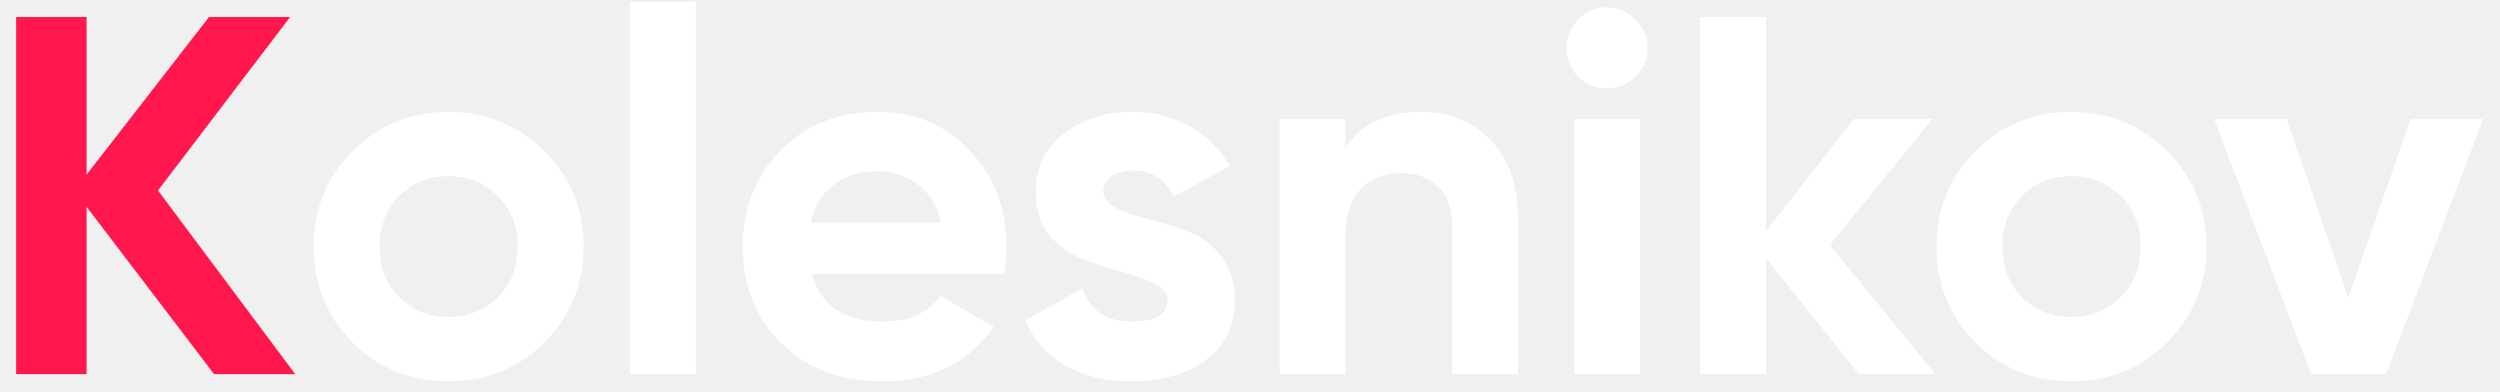
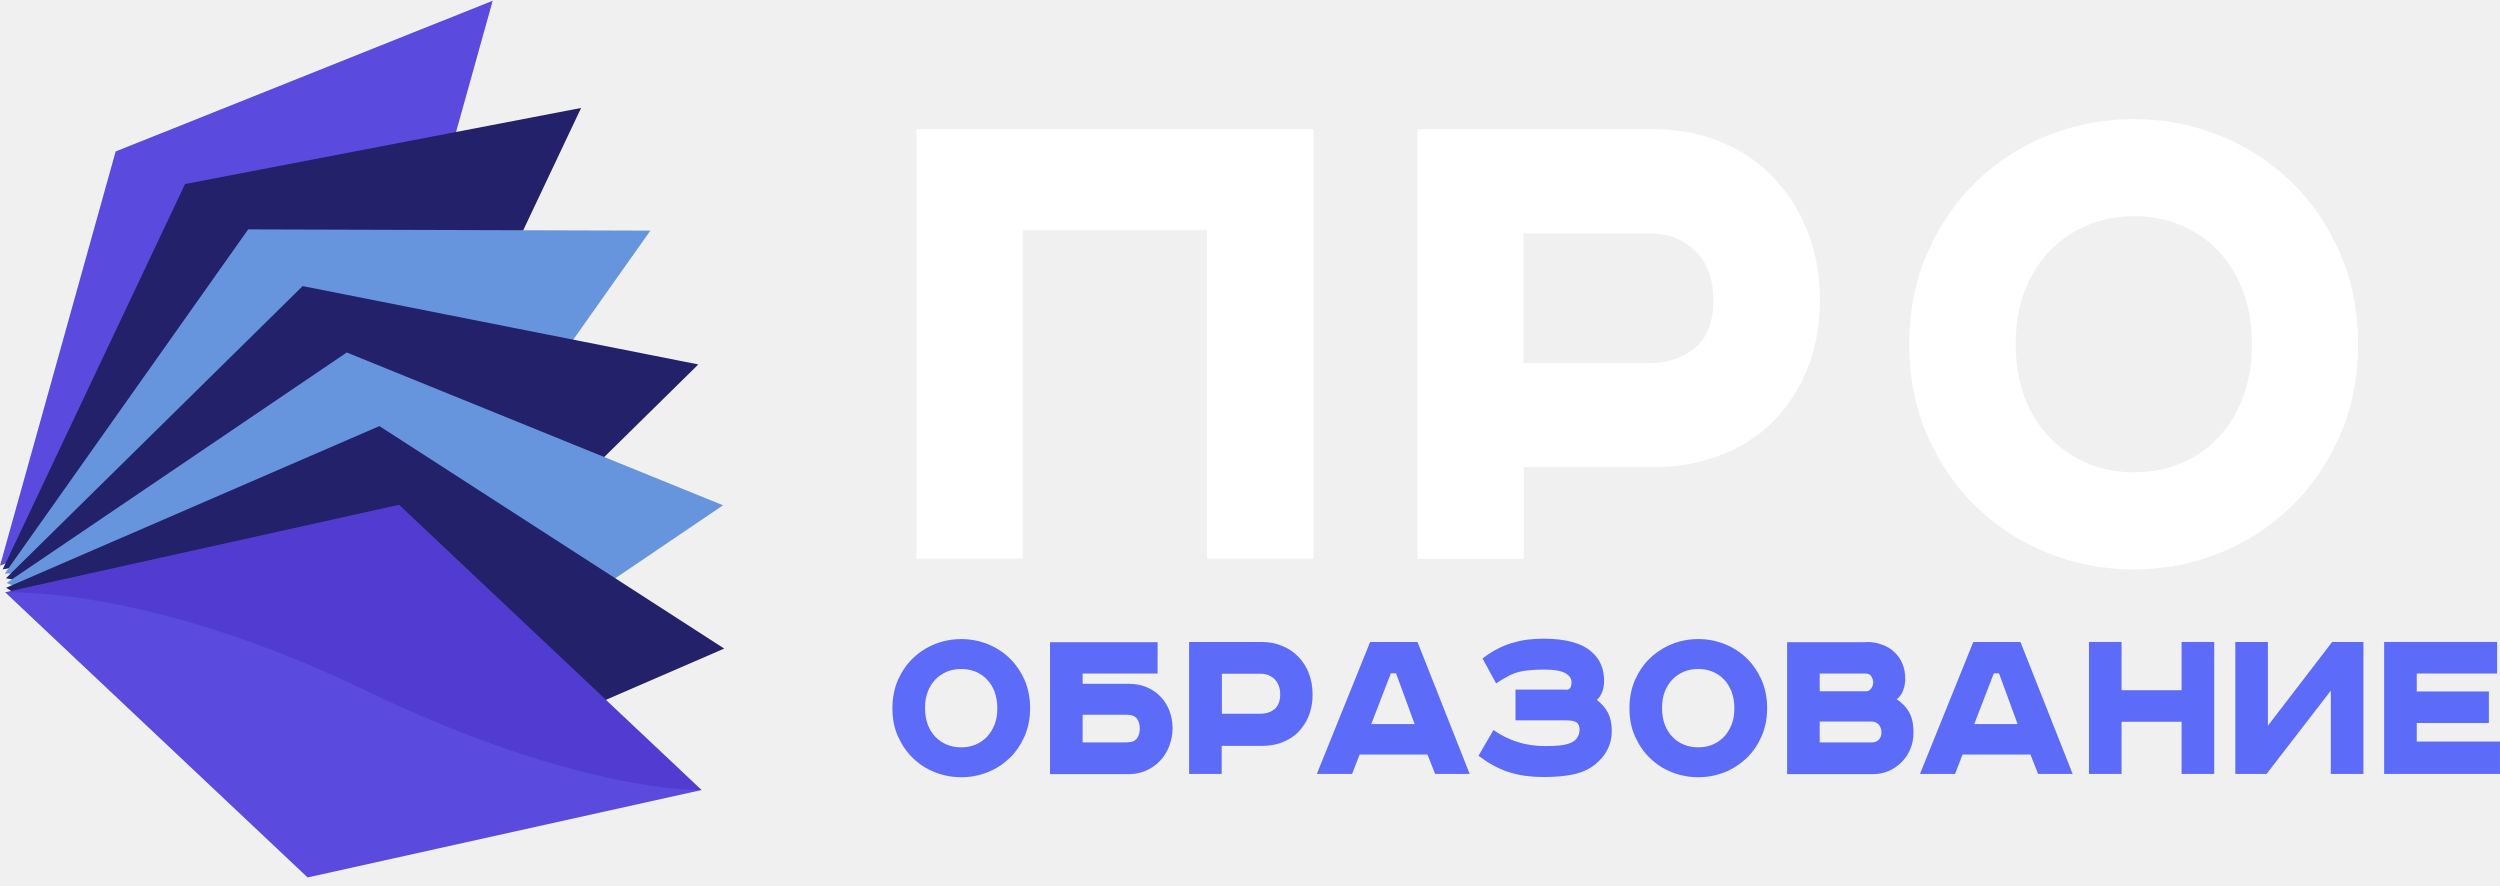
- <svg xmlns="http://www.w3.org/2000/svg" width="147" height="23" viewBox="0 0 147 23" fill="none">
-   <path d="M17.36 22H12.59L5.09 12.16V22H0.95V1H5.09V10.27L12.29 1H17.06L9.29 11.2L17.36 22Z" fill="#FF174E" />
-   <path d="M32.007 20.14C30.467 21.66 28.587 22.42 26.367 22.42C24.147 22.42 22.267 21.66 20.727 20.14C19.207 18.6 18.447 16.72 18.447 14.5C18.447 12.28 19.207 10.41 20.727 8.89C22.267 7.35 24.147 6.58 26.367 6.58C28.587 6.58 30.467 7.35 32.007 8.89C33.547 10.41 34.317 12.28 34.317 14.5C34.317 16.72 33.547 18.6 32.007 20.14ZM23.457 17.47C24.237 18.25 25.207 18.64 26.367 18.64C27.527 18.64 28.497 18.25 29.277 17.47C30.057 16.69 30.447 15.7 30.447 14.5C30.447 13.3 30.057 12.31 29.277 11.53C28.497 10.75 27.527 10.36 26.367 10.36C25.207 10.36 24.237 10.75 23.457 11.53C22.697 12.31 22.317 13.3 22.317 14.5C22.317 15.7 22.697 16.69 23.457 17.47ZM37.039 22V0.1H40.91V22H37.039ZM47.722 16.09C48.242 17.97 49.652 18.91 51.952 18.91C53.432 18.91 54.552 18.41 55.312 17.41L58.432 19.21C56.952 21.35 54.772 22.42 51.892 22.42C49.412 22.42 47.422 21.67 45.922 20.17C44.422 18.67 43.672 16.78 43.672 14.5C43.672 12.24 44.412 10.36 45.892 8.86C47.372 7.34 49.272 6.58 51.592 6.58C53.792 6.58 55.602 7.34 57.022 8.86C58.462 10.38 59.182 12.26 59.182 14.5C59.182 15 59.132 15.53 59.032 16.09H47.722ZM47.662 13.09H55.312C55.092 12.07 54.632 11.31 53.932 10.81C53.252 10.31 52.472 10.06 51.592 10.06C50.552 10.06 49.692 10.33 49.012 10.87C48.332 11.39 47.882 12.13 47.662 13.09ZM64.867 11.26C64.867 11.66 65.127 11.99 65.647 12.25C66.187 12.49 66.837 12.71 67.597 12.91C68.357 13.09 69.117 13.33 69.877 13.63C70.637 13.91 71.277 14.39 71.797 15.07C72.337 15.75 72.607 16.6 72.607 17.62C72.607 19.16 72.027 20.35 70.867 21.19C69.727 22.01 68.297 22.42 66.577 22.42C63.497 22.42 61.397 21.23 60.277 18.85L63.637 16.96C64.077 18.26 65.057 18.91 66.577 18.91C67.957 18.91 68.647 18.48 68.647 17.62C68.647 17.22 68.377 16.9 67.837 16.66C67.317 16.4 66.677 16.17 65.917 15.97C65.157 15.77 64.397 15.52 63.637 15.22C62.877 14.92 62.227 14.45 61.687 13.81C61.167 13.15 60.907 12.33 60.907 11.35C60.907 9.87 61.447 8.71 62.527 7.87C63.627 7.01 64.987 6.58 66.607 6.58C67.827 6.58 68.937 6.86 69.937 7.42C70.937 7.96 71.727 8.74 72.307 9.76L69.007 11.56C68.527 10.54 67.727 10.03 66.607 10.03C66.107 10.03 65.687 10.14 65.347 10.36C65.027 10.58 64.867 10.88 64.867 11.26ZM83.583 6.58C85.223 6.58 86.573 7.13 87.633 8.23C88.713 9.33 89.253 10.85 89.253 12.79V22H85.383V13.27C85.383 12.27 85.113 11.51 84.573 10.99C84.033 10.45 83.313 10.18 82.413 10.18C81.413 10.18 80.613 10.49 80.013 11.11C79.413 11.73 79.113 12.66 79.113 13.9V22H75.243V7H79.113V8.68C80.053 7.28 81.543 6.58 83.583 6.58ZM94.477 5.2C93.837 5.2 93.277 4.97 92.797 4.51C92.337 4.03 92.107 3.47 92.107 2.83C92.107 2.19 92.337 1.63 92.797 1.15C93.277 0.67 93.837 0.43 94.477 0.43C95.137 0.43 95.697 0.67 96.157 1.15C96.637 1.63 96.877 2.19 96.877 2.83C96.877 3.47 96.637 4.03 96.157 4.51C95.697 4.97 95.137 5.2 94.477 5.2ZM92.557 22V7H96.427V22H92.557ZM113.799 22H109.299L103.839 15.19V22H99.969V1H103.839V13.6L108.999 7H113.619L107.589 14.41L113.799 22ZM127.427 20.14C125.887 21.66 124.007 22.42 121.787 22.42C119.567 22.42 117.687 21.66 116.147 20.14C114.627 18.6 113.867 16.72 113.867 14.5C113.867 12.28 114.627 10.41 116.147 8.89C117.687 7.35 119.567 6.58 121.787 6.58C124.007 6.58 125.887 7.35 127.427 8.89C128.967 10.41 129.737 12.28 129.737 14.5C129.737 16.72 128.967 18.6 127.427 20.14ZM118.877 17.47C119.657 18.25 120.627 18.64 121.787 18.64C122.947 18.64 123.917 18.25 124.697 17.47C125.477 16.69 125.867 15.7 125.867 14.5C125.867 13.3 125.477 12.31 124.697 11.53C123.917 10.75 122.947 10.36 121.787 10.36C120.627 10.36 119.657 10.75 118.877 11.53C118.117 12.31 117.737 13.3 117.737 14.5C117.737 15.7 118.117 16.69 118.877 17.47ZM141.744 7H146.004L140.304 22H135.894L130.194 7H134.454L138.084 17.5L141.744 7Z" fill="white" />
+ <svg xmlns="http://www.w3.org/2000/svg" width="161" height="57" viewBox="0 0 161 57" fill="none">
+   <path d="M84.58 8.319V35.978H77.737V14.826H65.868V35.978H59.025V8.319H84.58Z" fill="white" />
+   <path d="M106.467 8.319C108.011 8.319 109.443 8.585 110.765 9.116C112.086 9.647 113.21 10.404 114.149 11.373C115.088 12.343 115.841 13.498 116.385 14.852C116.928 16.207 117.2 17.694 117.2 19.327C117.2 20.96 116.928 22.448 116.385 23.776C115.841 25.103 115.1 26.245 114.161 27.175C113.223 28.104 112.086 28.821 110.777 29.326C109.468 29.83 108.035 30.083 106.479 30.083H98.13V35.992H91.287V8.319H106.467ZM98.117 23.377H106.207C107.418 23.377 108.406 23.045 109.184 22.381C109.962 21.717 110.345 20.695 110.345 19.327C110.345 17.999 109.962 16.937 109.184 16.18C108.406 15.41 107.418 15.025 106.207 15.025H98.117V23.377Z" fill="white" />
+   <path d="M151.857 22.169C151.857 24.333 151.462 26.312 150.671 28.091C149.881 29.87 148.831 31.397 147.509 32.672C146.188 33.934 144.656 34.929 142.915 35.62C141.161 36.324 139.333 36.669 137.406 36.669C135.479 36.669 133.651 36.324 131.897 35.62C130.143 34.916 128.612 33.934 127.303 32.672C125.981 31.411 124.931 29.884 124.141 28.091C123.35 26.312 122.955 24.333 122.955 22.169C122.955 20.004 123.35 18.026 124.141 16.247C124.931 14.467 125.981 12.94 127.303 11.666C128.624 10.404 130.156 9.408 131.897 8.718C133.651 8.014 135.479 7.669 137.406 7.669C139.32 7.669 141.161 8.014 142.915 8.718C144.668 9.422 146.2 10.404 147.509 11.666C148.831 12.927 149.881 14.454 150.671 16.247C151.462 18.026 151.857 20.004 151.857 22.169ZM129.81 22.169C129.81 23.43 130.008 24.572 130.39 25.595C130.773 26.617 131.317 27.48 132.021 28.197C132.725 28.914 133.528 29.459 134.442 29.844C135.356 30.229 136.356 30.415 137.443 30.415C138.493 30.415 139.493 30.229 140.42 29.844C141.346 29.459 142.161 28.914 142.84 28.197C143.52 27.48 144.063 26.617 144.446 25.595C144.829 24.572 145.027 23.43 145.027 22.169C145.027 20.907 144.829 19.765 144.446 18.743C144.063 17.721 143.52 16.857 142.84 16.14C142.161 15.423 141.346 14.879 140.42 14.494C139.493 14.109 138.493 13.923 137.443 13.923C136.356 13.923 135.356 14.109 134.442 14.494C133.528 14.879 132.725 15.423 132.021 16.14C131.317 16.857 130.786 17.721 130.39 18.743C129.995 19.765 129.81 20.907 129.81 22.169Z" fill="white" />
+   <path d="M66.339 45.605C66.339 46.269 66.215 46.88 65.981 47.424C65.734 47.969 65.412 48.447 65.005 48.832C64.597 49.217 64.128 49.522 63.597 49.735C63.053 49.947 62.498 50.053 61.905 50.053C61.312 50.053 60.756 49.947 60.213 49.735C59.669 49.522 59.2 49.217 58.805 48.832C58.397 48.447 58.076 47.969 57.829 47.424C57.582 46.88 57.471 46.269 57.471 45.605C57.471 44.941 57.594 44.33 57.829 43.786C58.076 43.242 58.397 42.764 58.805 42.379C59.212 41.993 59.682 41.688 60.213 41.475C60.744 41.263 61.312 41.157 61.905 41.157C62.498 41.157 63.053 41.263 63.597 41.475C64.128 41.688 64.61 41.993 65.005 42.379C65.412 42.764 65.734 43.242 65.981 43.786C66.215 44.33 66.339 44.941 66.339 45.605ZM59.57 45.605C59.57 45.99 59.632 46.349 59.743 46.654C59.867 46.973 60.027 47.238 60.237 47.451C60.447 47.676 60.694 47.836 60.978 47.955C61.263 48.075 61.571 48.128 61.905 48.128C62.226 48.128 62.535 48.075 62.819 47.955C63.103 47.836 63.35 47.663 63.56 47.451C63.77 47.225 63.93 46.959 64.054 46.654C64.177 46.335 64.227 45.99 64.227 45.605C64.227 45.22 64.165 44.861 64.054 44.556C63.93 44.237 63.77 43.972 63.56 43.759C63.35 43.534 63.103 43.374 62.819 43.255C62.535 43.135 62.226 43.082 61.905 43.082C61.571 43.082 61.263 43.135 60.978 43.255C60.694 43.374 60.447 43.547 60.237 43.759C60.027 43.985 59.855 44.251 59.743 44.556C59.632 44.861 59.57 45.207 59.57 45.605Z" fill="#5C6CF9" />
+   <path d="M74.55 41.343V43.374H69.721V44.038H72.697C73.105 44.038 73.488 44.105 73.834 44.251C74.18 44.397 74.476 44.596 74.723 44.848C74.97 45.101 75.168 45.406 75.303 45.751C75.439 46.096 75.513 46.482 75.513 46.893C75.513 47.292 75.439 47.677 75.303 48.035C75.168 48.394 74.97 48.712 74.723 48.978C74.476 49.243 74.18 49.456 73.834 49.615C73.488 49.775 73.105 49.854 72.697 49.854H67.621V41.356H74.55V41.343ZM69.721 47.809H72.562C72.883 47.809 73.105 47.717 73.228 47.544C73.352 47.371 73.401 47.145 73.401 46.893C73.401 46.654 73.34 46.455 73.216 46.282C73.093 46.11 72.87 46.03 72.549 46.03H69.721V47.809Z" fill="#5C6CF9" />
+   <path d="M81.247 41.343C81.716 41.343 82.161 41.422 82.568 41.595C82.976 41.755 83.322 41.993 83.606 42.286C83.89 42.578 84.125 42.936 84.285 43.348C84.446 43.76 84.532 44.224 84.532 44.729C84.532 45.233 84.446 45.685 84.285 46.096C84.125 46.508 83.89 46.853 83.606 47.145C83.322 47.438 82.964 47.65 82.568 47.809C82.161 47.969 81.729 48.035 81.247 48.035H78.678V49.841H76.578V41.343H81.247ZM78.69 45.964H81.173C81.543 45.964 81.852 45.858 82.087 45.658C82.321 45.459 82.445 45.141 82.445 44.716C82.445 44.304 82.321 43.985 82.087 43.746C81.852 43.507 81.543 43.388 81.173 43.388H78.69V45.964Z" fill="#5C6CF9" />
+   <path d="M91.287 41.343L94.647 49.841H92.423L91.929 48.593H87.557L87.075 49.841H84.803L88.236 41.343H91.287ZM88.311 46.628H91.102L89.904 43.361H89.57L88.311 46.628Z" fill="#5C6CF9" />
+   <path d="M100.835 44.423C100.983 44.423 101.069 44.384 101.131 44.291C101.18 44.198 101.205 44.078 101.205 43.932C101.205 43.68 101.057 43.481 100.773 43.335C100.489 43.188 100.044 43.122 99.439 43.122C99.081 43.122 98.76 43.135 98.488 43.162C98.216 43.188 97.969 43.228 97.734 43.295C97.5 43.361 97.278 43.454 97.067 43.574C96.845 43.693 96.611 43.839 96.351 44.012L95.474 42.405C95.795 42.153 96.117 41.954 96.425 41.794C96.734 41.635 97.043 41.502 97.364 41.409C97.685 41.316 98.006 41.237 98.34 41.197C98.673 41.157 99.019 41.13 99.377 41.13C100.81 41.13 101.86 41.409 102.502 41.98C103.033 42.432 103.305 43.056 103.305 43.866C103.305 44.105 103.268 44.331 103.181 44.556C103.095 44.782 102.984 44.955 102.835 45.074C103.144 45.313 103.379 45.579 103.552 45.897C103.712 46.216 103.799 46.601 103.799 47.092C103.799 47.531 103.7 47.929 103.515 48.287C103.33 48.646 103.058 48.965 102.712 49.243C102.341 49.536 101.884 49.748 101.329 49.868C100.773 49.987 100.143 50.04 99.451 50.04C99.007 50.04 98.587 50.014 98.216 49.961C97.846 49.907 97.487 49.828 97.154 49.721C96.82 49.615 96.499 49.469 96.178 49.297C95.857 49.124 95.536 48.911 95.215 48.672L96.178 47.013C96.66 47.345 97.166 47.61 97.734 47.783C98.29 47.969 98.895 48.048 99.55 48.048C99.871 48.048 100.168 48.035 100.439 48.009C100.711 47.982 100.933 47.929 101.131 47.849C101.329 47.77 101.465 47.663 101.563 47.517C101.662 47.371 101.724 47.199 101.724 46.986C101.724 46.774 101.662 46.614 101.526 46.521C101.39 46.428 101.156 46.389 100.798 46.389H97.599V44.41H100.835V44.423Z" fill="#5C6CF9" />
+   <path d="M113.804 45.605C113.804 46.269 113.68 46.88 113.445 47.424C113.198 47.969 112.877 48.447 112.47 48.832C112.062 49.217 111.593 49.522 111.062 49.735C110.518 49.947 109.962 50.053 109.37 50.053C108.777 50.053 108.221 49.947 107.677 49.735C107.134 49.522 106.665 49.217 106.269 48.832C105.862 48.447 105.541 47.969 105.294 47.424C105.047 46.88 104.936 46.269 104.936 45.605C104.936 44.941 105.059 44.33 105.294 43.786C105.541 43.242 105.862 42.764 106.269 42.379C106.677 41.993 107.146 41.688 107.677 41.475C108.209 41.263 108.777 41.157 109.37 41.157C109.962 41.157 110.518 41.263 111.062 41.475C111.593 41.688 112.075 41.993 112.47 42.379C112.877 42.764 113.198 43.242 113.445 43.786C113.68 44.33 113.804 44.941 113.804 45.605ZM107.035 45.605C107.035 45.99 107.097 46.349 107.208 46.654C107.332 46.973 107.492 47.238 107.702 47.451C107.912 47.676 108.159 47.836 108.443 47.955C108.727 48.075 109.036 48.128 109.37 48.128C109.691 48.128 110 48.075 110.284 47.955C110.568 47.836 110.815 47.663 111.025 47.451C111.235 47.225 111.395 46.959 111.519 46.654C111.642 46.335 111.692 45.99 111.692 45.605C111.692 45.22 111.63 44.861 111.519 44.556C111.395 44.237 111.235 43.972 111.025 43.759C110.815 43.534 110.568 43.374 110.284 43.255C110 43.135 109.691 43.082 109.37 43.082C109.036 43.082 108.727 43.135 108.443 43.255C108.159 43.374 107.912 43.547 107.702 43.759C107.492 43.985 107.319 44.251 107.208 44.556C107.085 44.861 107.035 45.207 107.035 45.605Z" fill="#5C6CF9" />
+   <path d="M120.216 41.343C120.574 41.343 120.895 41.396 121.204 41.516C121.512 41.622 121.772 41.781 121.994 41.993C122.216 42.193 122.389 42.445 122.513 42.737C122.636 43.029 122.698 43.348 122.698 43.706C122.698 43.972 122.649 44.224 122.562 44.463C122.476 44.702 122.328 44.901 122.142 45.034C122.488 45.247 122.748 45.526 122.945 45.858C123.13 46.19 123.229 46.628 123.229 47.172C123.229 47.544 123.168 47.889 123.032 48.221C122.896 48.553 122.711 48.832 122.476 49.071C122.241 49.31 121.969 49.496 121.648 49.642C121.327 49.788 120.994 49.854 120.636 49.854H115.09V41.356H120.216V41.343ZM117.19 44.516H120.203C120.302 44.516 120.401 44.463 120.5 44.344C120.586 44.224 120.636 44.092 120.636 43.945C120.636 43.839 120.598 43.706 120.524 43.574C120.45 43.441 120.327 43.374 120.129 43.374H117.19V44.516ZM117.19 47.809H120.574C120.734 47.809 120.87 47.756 120.994 47.637C121.105 47.517 121.167 47.358 121.167 47.159C121.167 46.96 121.105 46.8 120.994 46.667C120.87 46.535 120.722 46.468 120.524 46.468H117.19V47.809Z" fill="#5C6CF9" />
+   <path d="M130.118 41.343L133.478 49.841H131.255L130.761 48.593H126.388L125.907 49.841H123.646L127.08 41.343H130.118ZM127.142 46.628H129.933L128.735 43.361H128.402L127.142 46.628Z" fill="#5C6CF9" />
+   <path d="M136.629 41.343V44.45H140.495V41.343H142.595V49.841H140.495V46.482H136.629V49.841H134.529V41.343H136.629Z" fill="#5C6CF9" />
+   <path d="M146.053 41.343V46.734L150.19 41.343H152.204V49.841H150.104V44.477L145.966 49.841H143.953V41.343H146.053Z" fill="#5C6CF9" />
+   <path d="M160.814 41.343V43.374H155.639V44.53H160.283V46.561H155.639V47.756H160.999V49.841H153.539V41.343H160.814Z" fill="#5C6CF9" />
+   <path d="M24.282 26.723L31.73 0.047L7.448 9.754L0 36.43L24.282 26.723Z" fill="#5A4ADD" />
+   <path d="M25.677 31.769L37.423 6.952L11.918 11.851L0.172 36.669L25.677 31.769Z" fill="#222169" />
+   <path d="M26.209 37.014L41.883 14.852L15.982 14.773L0.309 36.934L26.209 37.014Z" fill="#6695DE" />
+   <path d="M25.863 42.272L44.971 23.47L19.49 18.424L0.383 37.24L25.863 42.272Z" fill="#222169" />
+   <path d="M24.653 47.385L46.564 32.539L22.331 22.7L0.42 37.545L24.653 47.385Z" fill="#6695DE" />
+   <path d="M22.616 52.178L46.639 41.768L24.432 27.44L0.396 37.851L22.616 52.178Z" fill="#222169" />
+   <path d="M19.81 56.507L45.179 50.877L25.701 32.513L0.332 38.143L19.81 56.507Z" fill="#5A4ADD" />
+   <path opacity="0.2" d="M45.179 50.877C45.179 50.877 37.386 51.142 23.503 44.45C9.435 37.665 0.332 38.156 0.332 38.156L25.701 32.526L45.179 50.877Z" fill="#3100A2" />
</svg>
